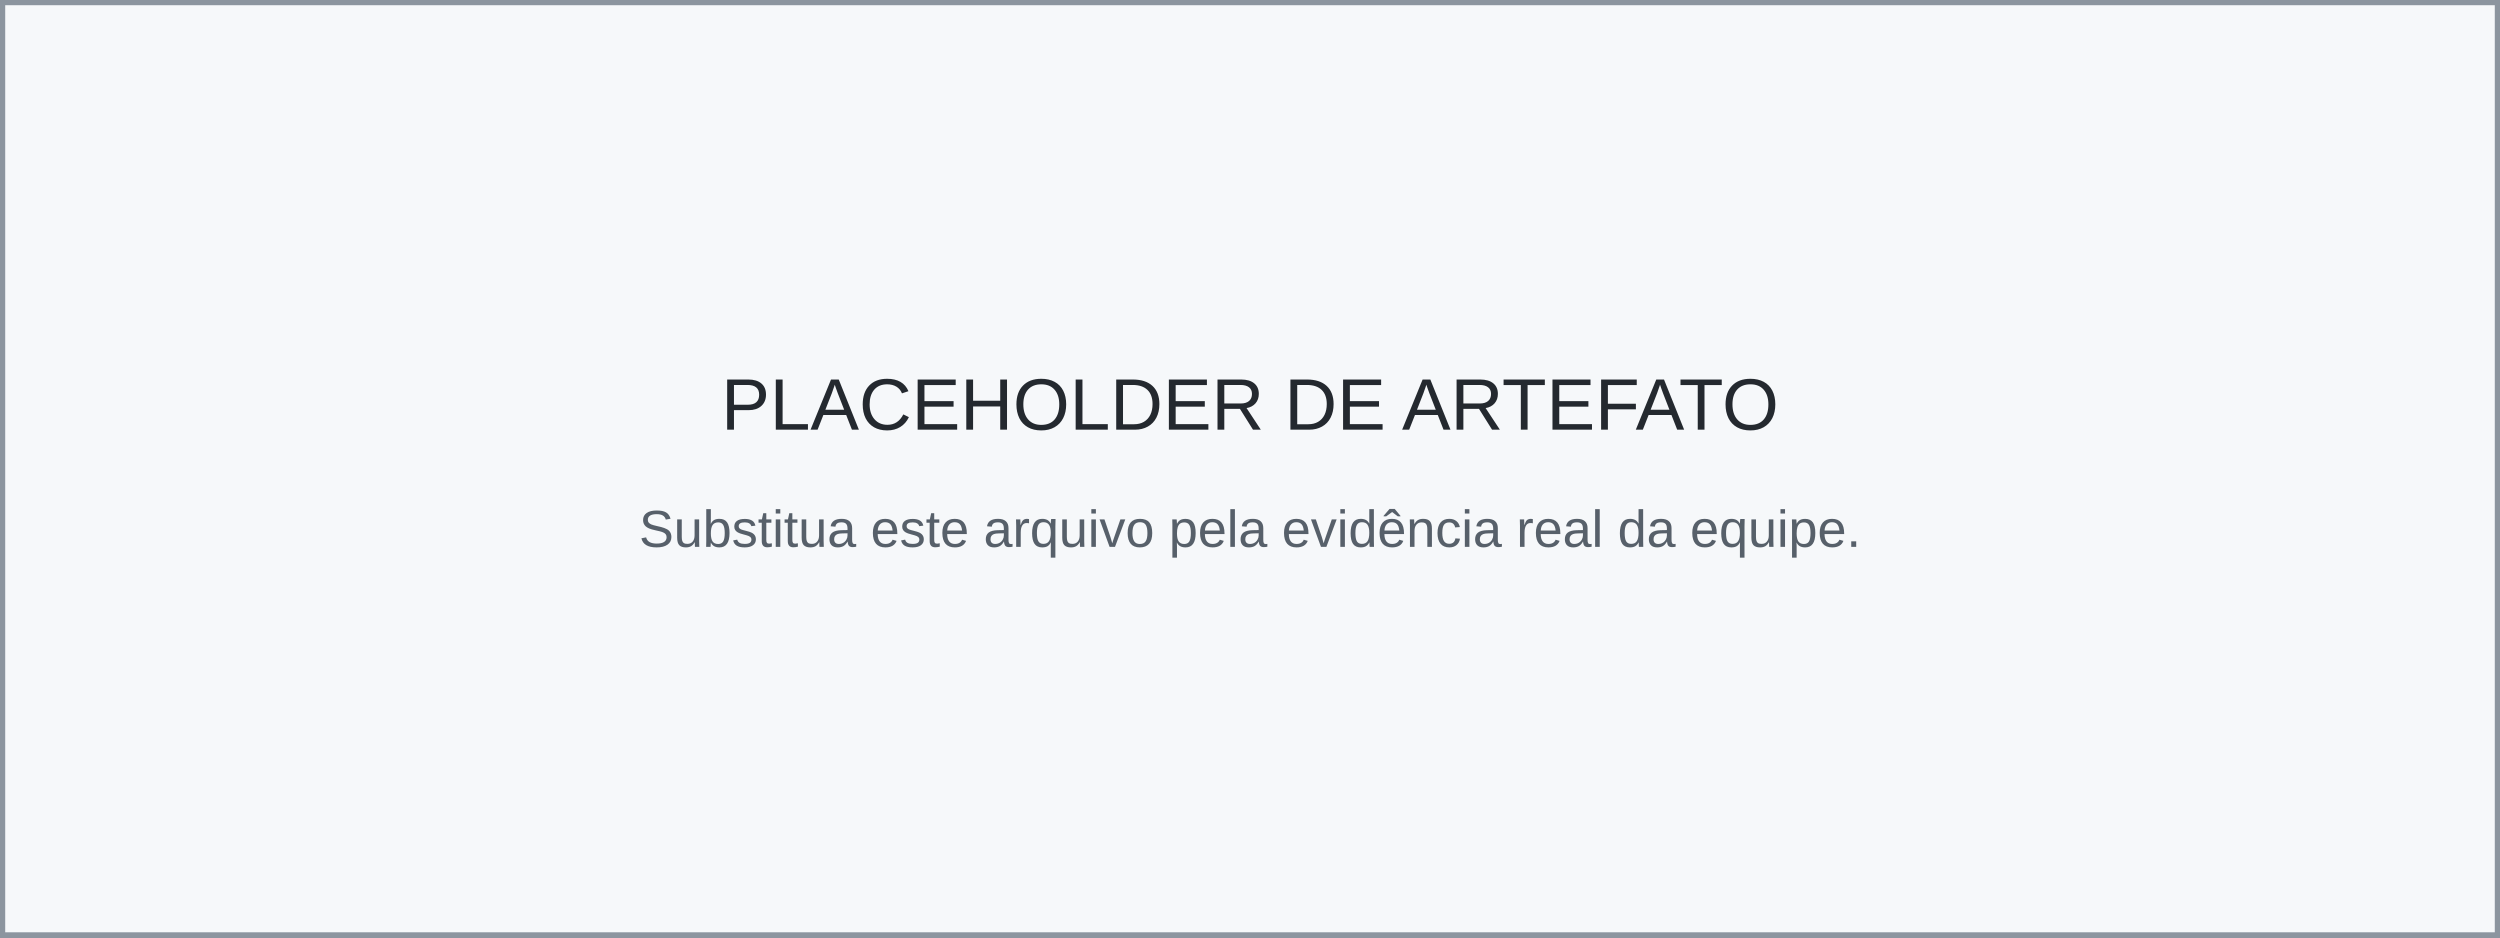
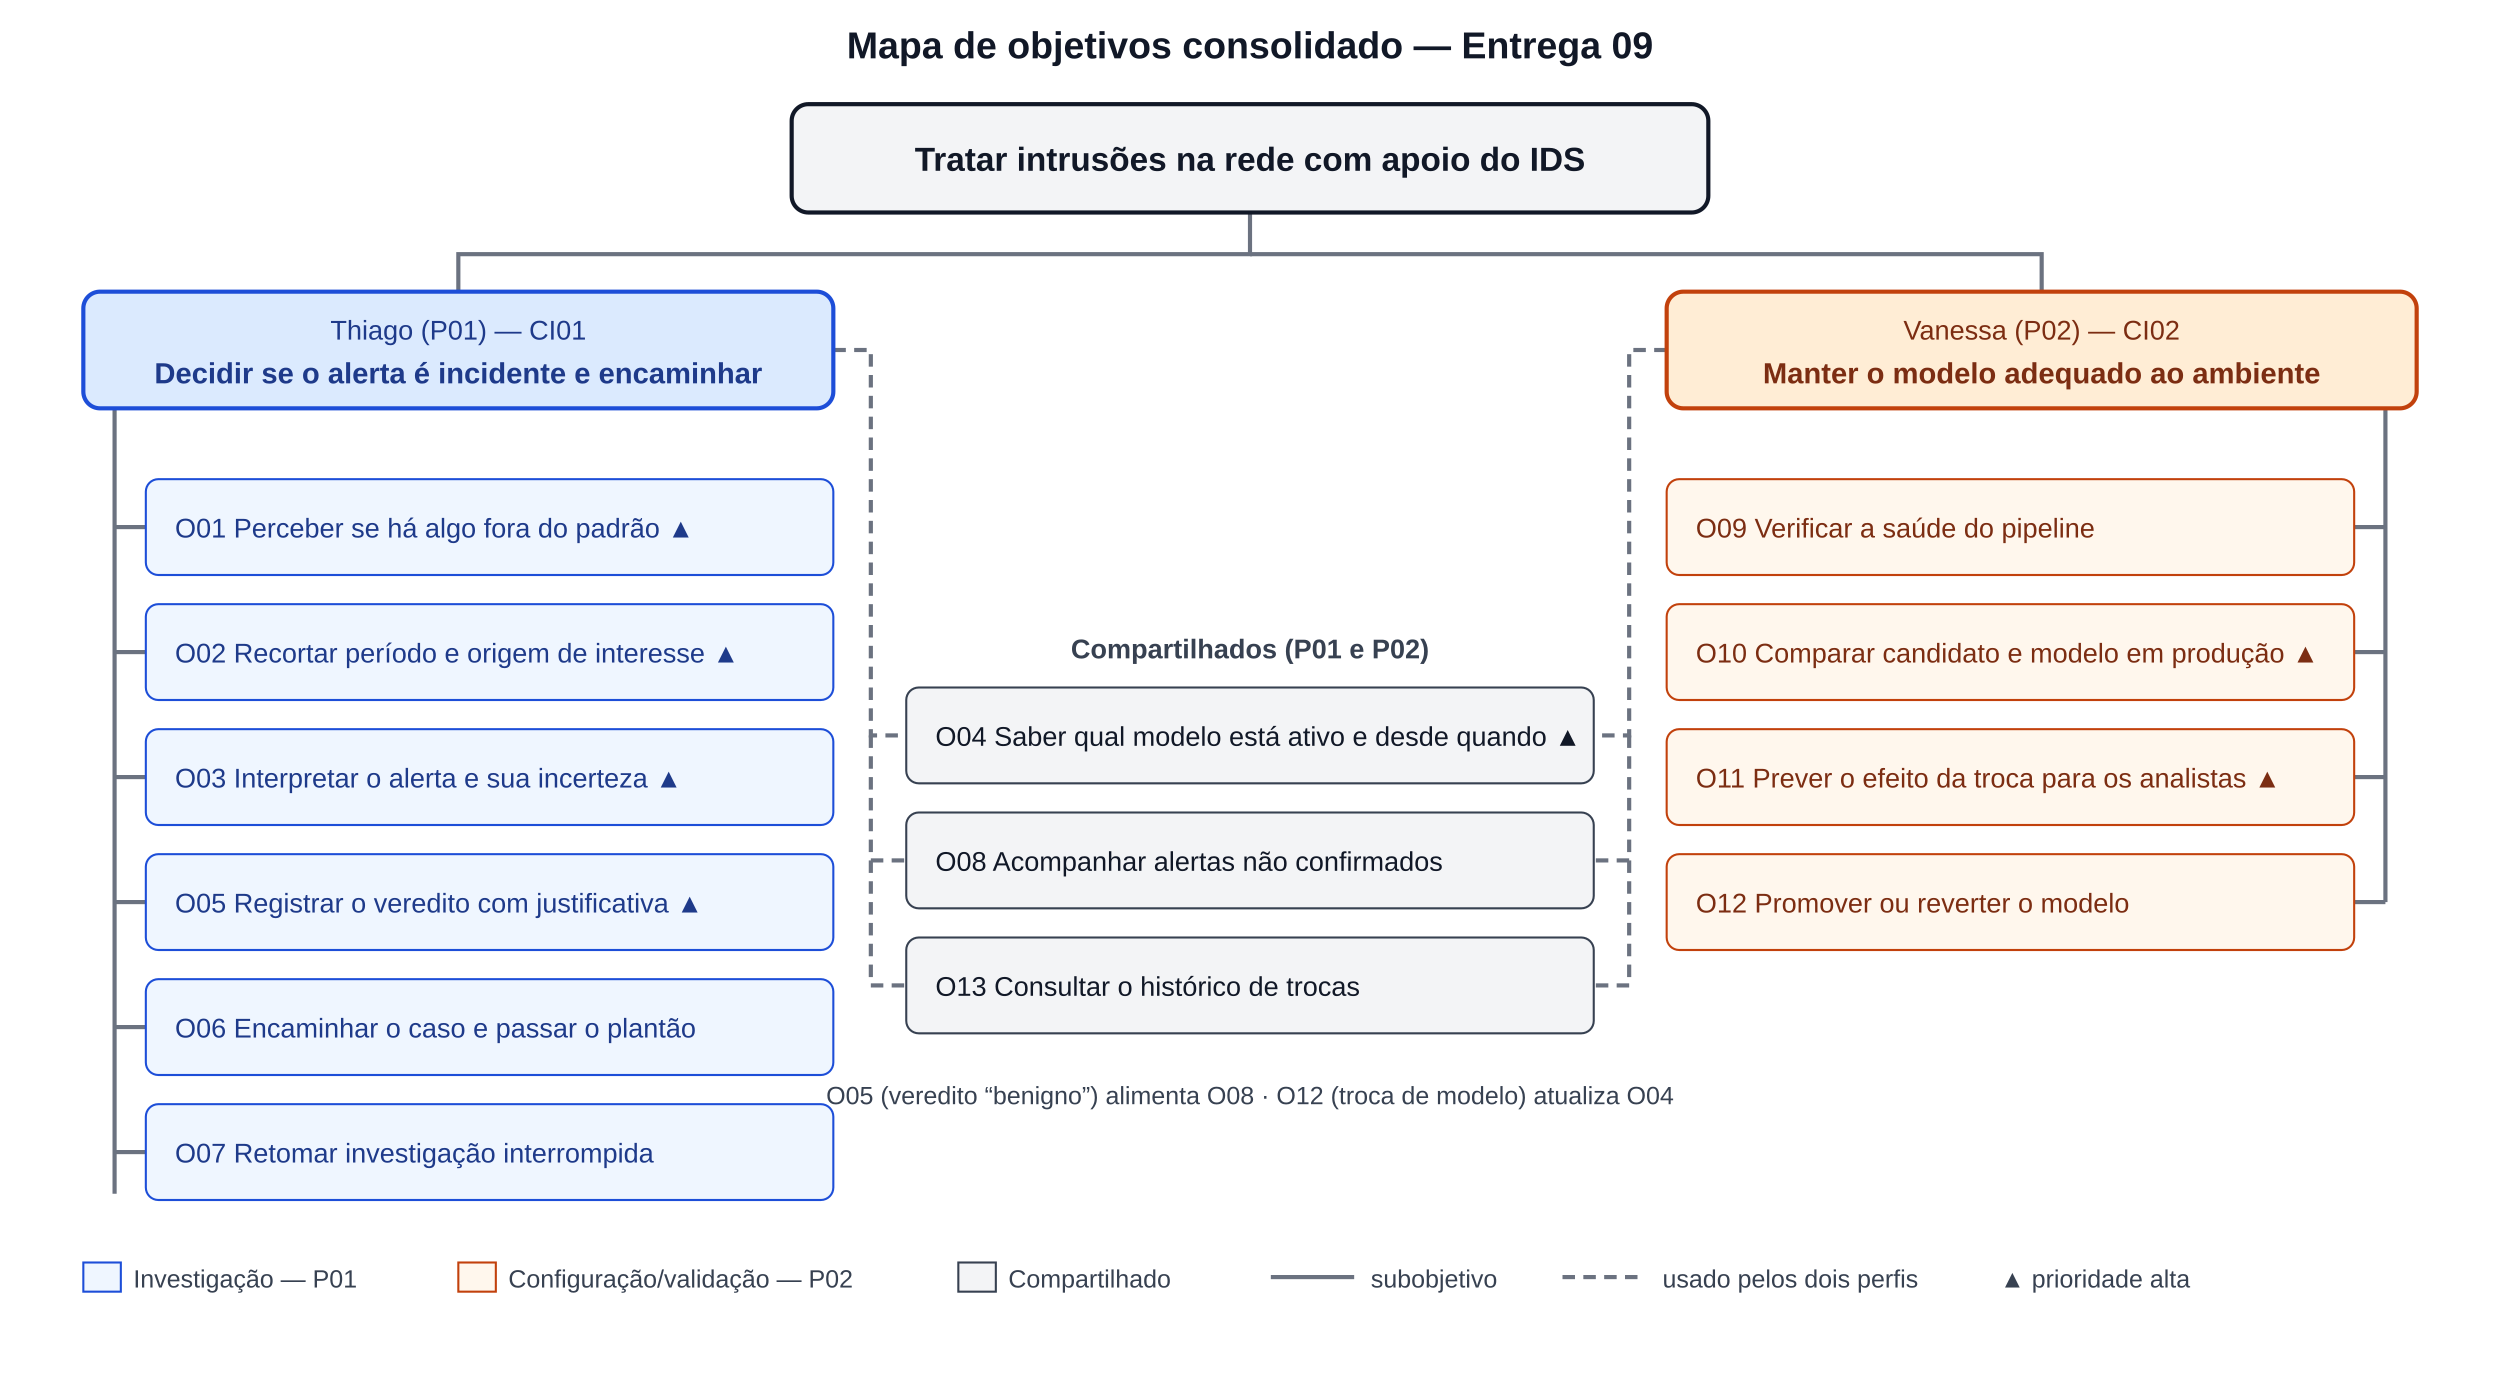
- <svg xmlns="http://www.w3.org/2000/svg" width="960" height="360" viewBox="0 0 960 360">
-   <rect width="100%" height="100%" fill="#f6f8fa" stroke="#8c959f" stroke-width="4" />
-   <text x="480" y="165" text-anchor="middle" font-family="Arial, sans-serif" font-size="28" fill="#24292f">PLACEHOLDER DE ARTEFATO</text>
-   <text x="480" y="210" text-anchor="middle" font-family="Arial, sans-serif" font-size="20" fill="#57606a">Substitua este arquivo pela evidência real da equipe.</text>
+ <svg xmlns="http://www.w3.org/2000/svg" width="1200" height="660" viewBox="0 0 1200 660" font-family="Arial, Helvetica, sans-serif">
+   <rect width="1200" height="660" fill="#ffffff" />
+   <text x="600" y="28" text-anchor="middle" font-size="18" font-weight="bold" fill="#111827">Mapa de objetivos consolidado — Entrega 09</text>
+   <g stroke="#6b7280" stroke-width="2" fill="none">
+     <path d="M600 102 V122 H220 V140" />
+     <path d="M600 122 H980 V140" />
+     <path d="M55 196 V573" />
+     <path d="M55 253 H70" />
+     <path d="M55 313 H70" />
+     <path d="M55 373 H70" />
+     <path d="M55 433 H70" />
+     <path d="M55 493 H70" />
+     <path d="M55 553 H70" />
+     <path d="M1145 196 V433" />
+     <path d="M1145 253 H1130" />
+     <path d="M1145 313 H1130" />
+     <path d="M1145 373 H1130" />
+     <path d="M1145 433 H1130" />
+   </g>
+   <g stroke="#6b7280" stroke-width="2" fill="none" stroke-dasharray="6 4">
+     <path d="M400 168 H418 V353 H435" />
+     <path d="M418 413 H435" />
+     <path d="M418 473 H435" />
+     <path d="M418 353 V473" />
+     <path d="M800 168 H782 V353 H765" />
+     <path d="M782 413 H765" />
+     <path d="M782 473 H765" />
+     <path d="M782 353 V473" />
+   </g>
+   <rect x="380" y="50" width="440" height="52" rx="8" fill="#f3f4f6" stroke="#111827" stroke-width="2" />
+   <text x="600" y="82" text-anchor="middle" font-size="16" font-weight="bold" fill="#111827">Tratar intrusões na rede com apoio do IDS</text>
+   <rect x="40" y="140" width="360" height="56" rx="8" fill="#dbeafe" stroke="#1d4ed8" stroke-width="2" />
+   <text x="220" y="163" text-anchor="middle" font-size="13" fill="#1e3a8a">Thiago (P01) — CI01</text>
+   <text x="220" y="184" text-anchor="middle" font-size="14" font-weight="bold" fill="#1e3a8a">Decidir se o alerta é incidente e encaminhar</text>
+   <rect x="800" y="140" width="360" height="56" rx="8" fill="#ffedd5" stroke="#c2410c" stroke-width="2" />
+   <text x="980" y="163" text-anchor="middle" font-size="13" fill="#7c2d12">Vanessa (P02) — CI02</text>
+   <text x="980" y="184" text-anchor="middle" font-size="14" font-weight="bold" fill="#7c2d12">Manter o modelo adequado ao ambiente</text>
+   <g font-size="13" fill="#1e3a8a">
+     <rect x="70" y="230" width="330" height="46" rx="6" fill="#eff6ff" stroke="#1d4ed8" />
+     <text x="84" y="258">O01 Perceber se há algo fora do padrão  ▲</text>
+     <rect x="70" y="290" width="330" height="46" rx="6" fill="#eff6ff" stroke="#1d4ed8" />
+     <text x="84" y="318">O02 Recortar período e origem de interesse  ▲</text>
+     <rect x="70" y="350" width="330" height="46" rx="6" fill="#eff6ff" stroke="#1d4ed8" />
+     <text x="84" y="378">O03 Interpretar o alerta e sua incerteza  ▲</text>
+     <rect x="70" y="410" width="330" height="46" rx="6" fill="#eff6ff" stroke="#1d4ed8" />
+     <text x="84" y="438">O05 Registrar o veredito com justificativa  ▲</text>
+     <rect x="70" y="470" width="330" height="46" rx="6" fill="#eff6ff" stroke="#1d4ed8" />
+     <text x="84" y="498">O06 Encaminhar o caso e passar o plantão</text>
+     <rect x="70" y="530" width="330" height="46" rx="6" fill="#eff6ff" stroke="#1d4ed8" />
+     <text x="84" y="558">O07 Retomar investigação interrompida</text>
+   </g>
+   <text x="600" y="316" text-anchor="middle" font-size="13" font-weight="bold" fill="#374151">Compartilhados (P01 e P02)</text>
+   <g font-size="13" fill="#111827">
+     <rect x="435" y="330" width="330" height="46" rx="6" fill="#f3f4f6" stroke="#374151" />
+     <text x="449" y="358">O04 Saber qual modelo está ativo e desde quando ▲</text>
+     <rect x="435" y="390" width="330" height="46" rx="6" fill="#f3f4f6" stroke="#374151" />
+     <text x="449" y="418">O08 Acompanhar alertas não confirmados</text>
+     <rect x="435" y="450" width="330" height="46" rx="6" fill="#f3f4f6" stroke="#374151" />
+     <text x="449" y="478">O13 Consultar o histórico de trocas</text>
+   </g>
+   <g font-size="13" fill="#7c2d12">
+     <rect x="800" y="230" width="330" height="46" rx="6" fill="#fff7ed" stroke="#c2410c" />
+     <text x="814" y="258">O09 Verificar a saúde do pipeline</text>
+     <rect x="800" y="290" width="330" height="46" rx="6" fill="#fff7ed" stroke="#c2410c" />
+     <text x="814" y="318">O10 Comparar candidato e modelo em produção  ▲</text>
+     <rect x="800" y="350" width="330" height="46" rx="6" fill="#fff7ed" stroke="#c2410c" />
+     <text x="814" y="378">O11 Prever o efeito da troca para os analistas  ▲</text>
+     <rect x="800" y="410" width="330" height="46" rx="6" fill="#fff7ed" stroke="#c2410c" />
+     <text x="814" y="438">O12 Promover ou reverter o modelo</text>
+   </g>
+   <g font-size="12" fill="#374151">
+     <text x="600" y="530" text-anchor="middle">O05 (veredito “benigno”) alimenta O08 · O12 (troca de modelo) atualiza O04</text>
+   </g>
+   <g font-size="12" fill="#374151">
+     <rect x="40" y="606" width="18" height="14" fill="#eff6ff" stroke="#1d4ed8" />
+     <text x="64" y="618">Investigação — P01</text>
+     <rect x="220" y="606" width="18" height="14" fill="#fff7ed" stroke="#c2410c" />
+     <text x="244" y="618">Configuração/validação — P02</text>
+     <rect x="460" y="606" width="18" height="14" fill="#f3f4f6" stroke="#374151" />
+     <text x="484" y="618">Compartilhado</text>
+     <path d="M610 613 H650" stroke="#6b7280" stroke-width="2" />
+     <text x="658" y="618">subobjetivo</text>
+     <path d="M750 613 H790" stroke="#6b7280" stroke-width="2" stroke-dasharray="6 4" />
+     <text x="798" y="618">usado pelos dois perfis</text>
+     <text x="960" y="618">▲ prioridade alta</text>
+   </g>
</svg>
